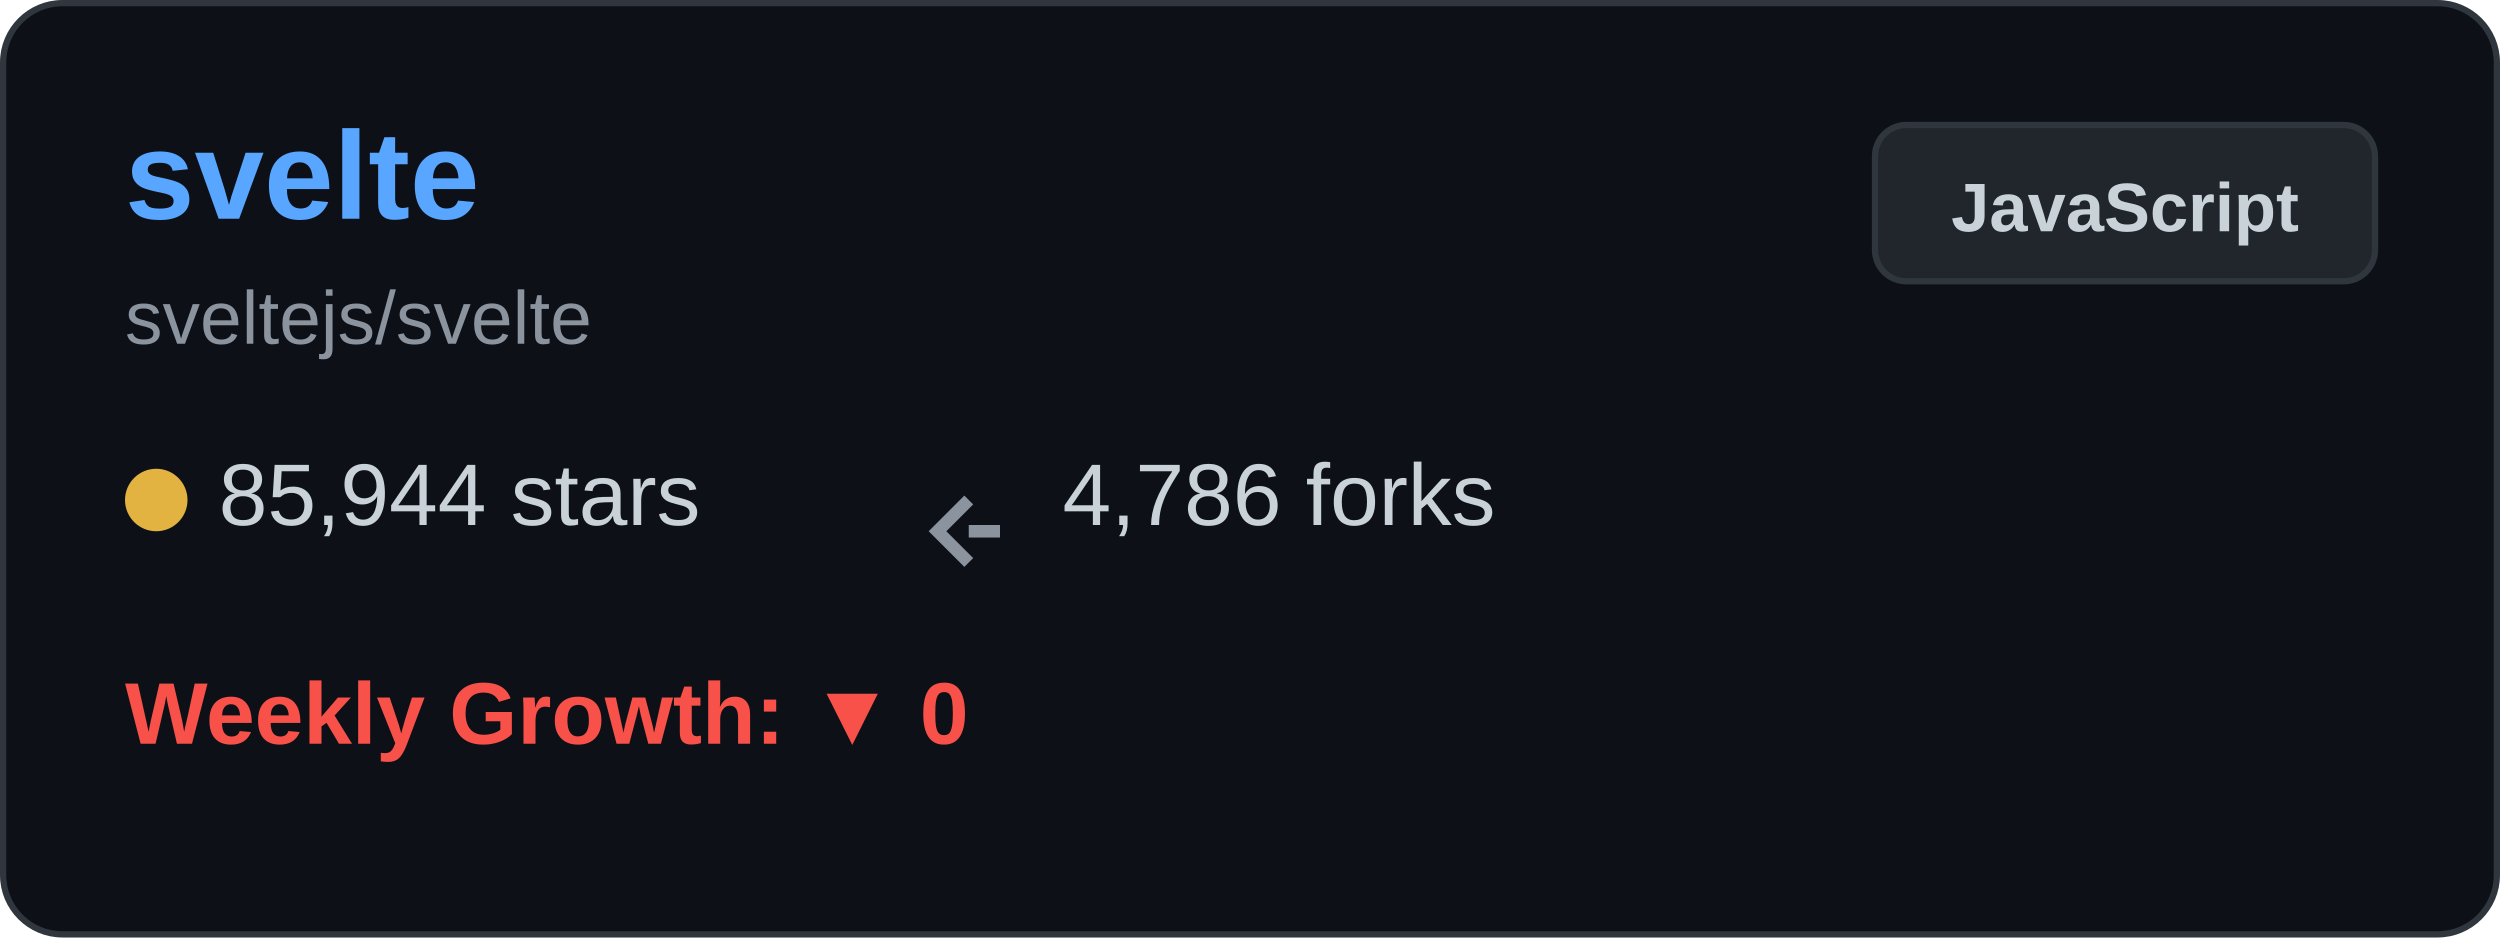
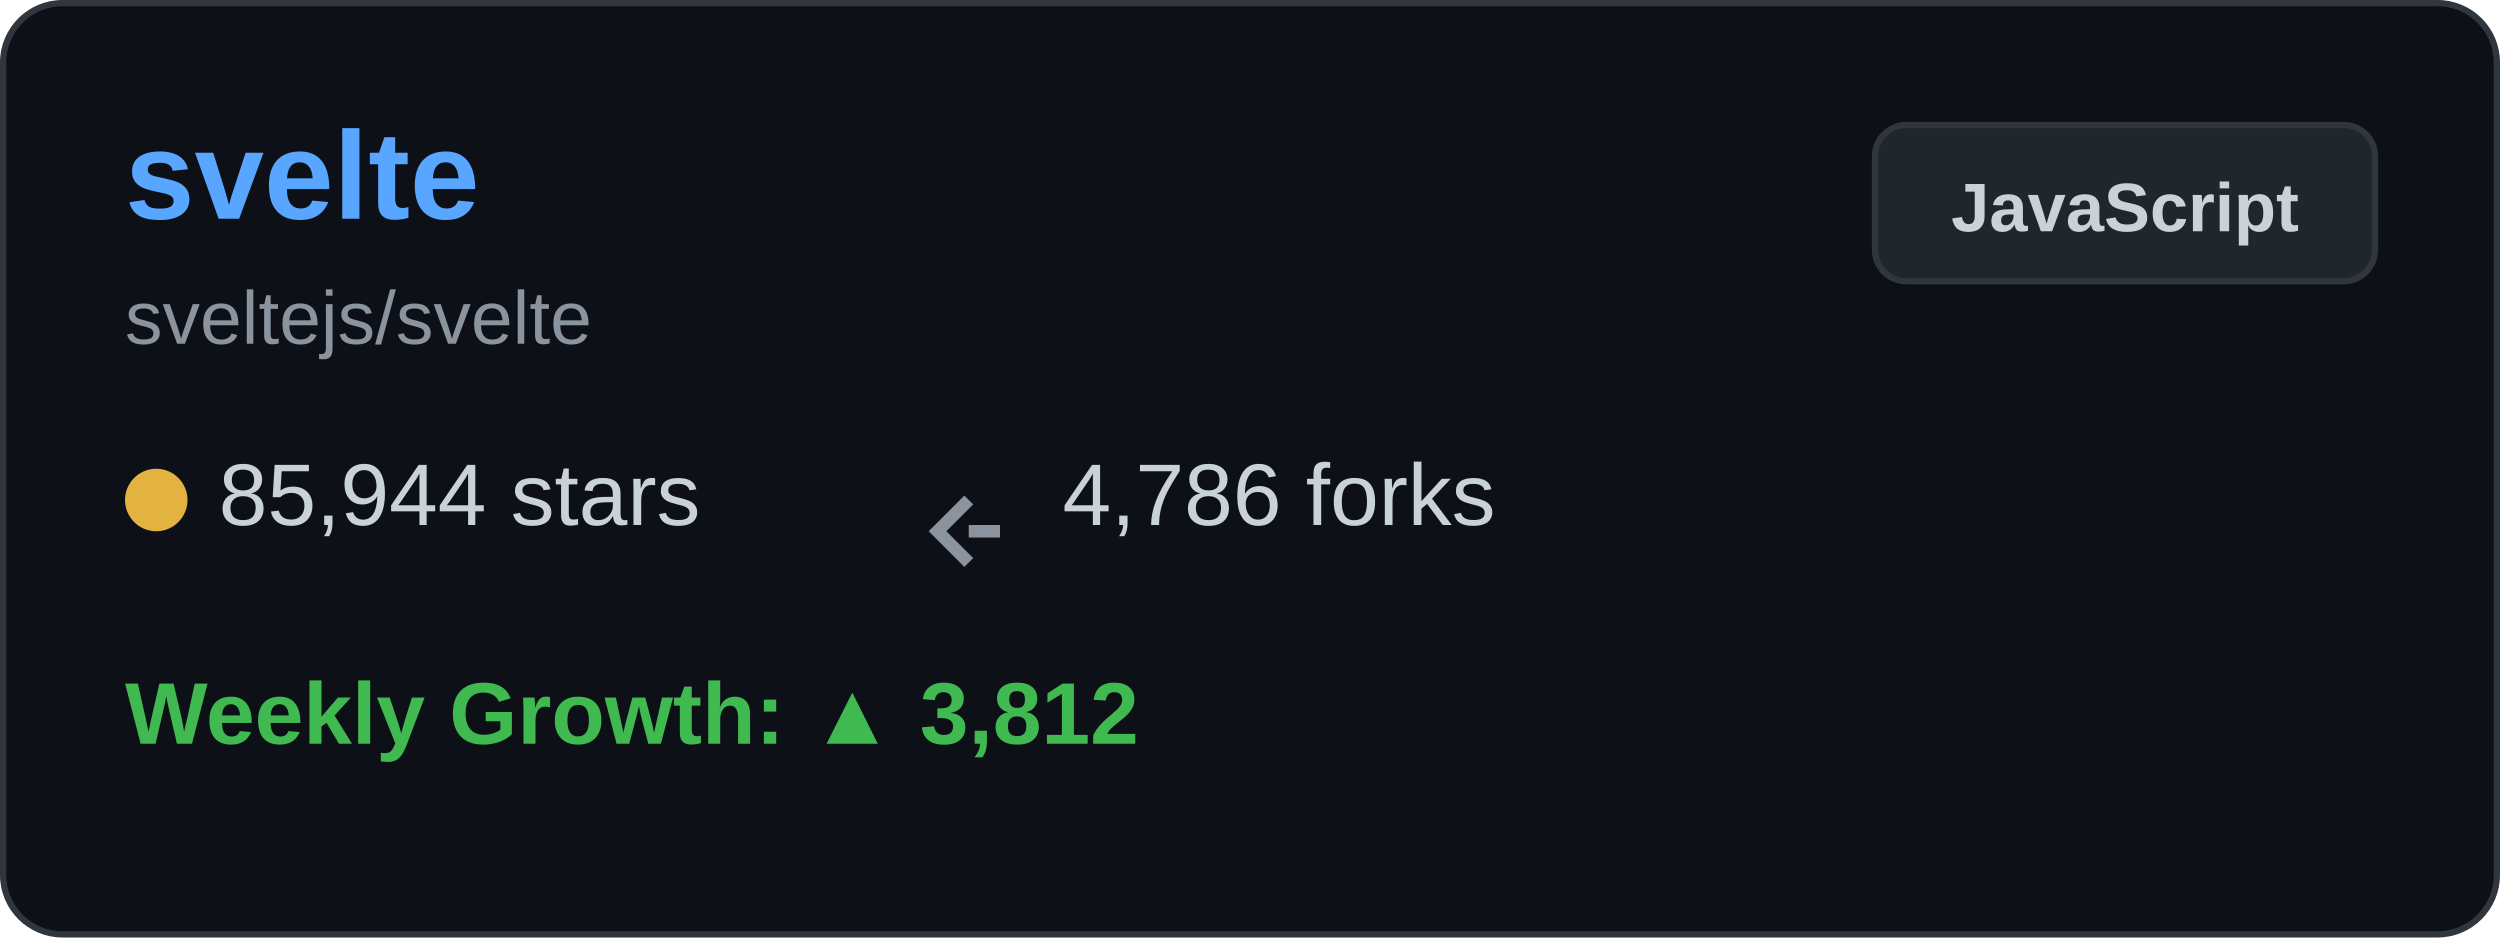
<svg xmlns="http://www.w3.org/2000/svg" width="400" height="150" viewBox="0 0 400 150" fill="none">
  <rect x="0.5" y="0.5" width="399" height="149" rx="9.5" fill="#0d1117" stroke="#30363d" />
  <text x="20" y="35" font-family="Arial, sans-serif" font-size="20" font-weight="bold" fill="#58a6ff">svelte</text>
  <text x="20" y="55" font-family="Arial, sans-serif" font-size="12" fill="#8b949e">sveltejs/svelte</text>
  <g transform="translate(20, 80)">
    <circle cx="5" cy="0" r="5" fill="#e3b341" />
    <text x="15" y="4" font-family="Arial, sans-serif" font-size="14" fill="#c9d1d9">85,944 stars</text>
  </g>
  <g transform="translate(150, 80)">
    <path d="M5 0 L0 5 L5 10 M5 5 L10 5" stroke="#8b949e" stroke-width="2" fill="none" />
    <text x="20" y="4" font-family="Arial, sans-serif" font-size="14" fill="#c9d1d9">4,786 forks</text>
  </g>
  <g transform="translate(20, 115)">
-     <text x="0" y="4" font-family="Arial, sans-serif" font-size="14" font-weight="bold" fill="#f85149">Weekly Growth: ▼ 0</text>
+     <text x="0" y="4" font-family="Arial, sans-serif" font-size="14" font-weight="bold" fill="#3fb950">Weekly Growth: ▲ 3,812</text>
  </g>
  <rect x="300" y="20" width="80" height="25" rx="5" fill="#21262d" stroke="#30363d" />
  <text x="340" y="37" font-family="Arial, sans-serif" font-size="11" font-weight="bold" fill="#c9d1d9" text-anchor="middle">JavaScript</text>
</svg>
